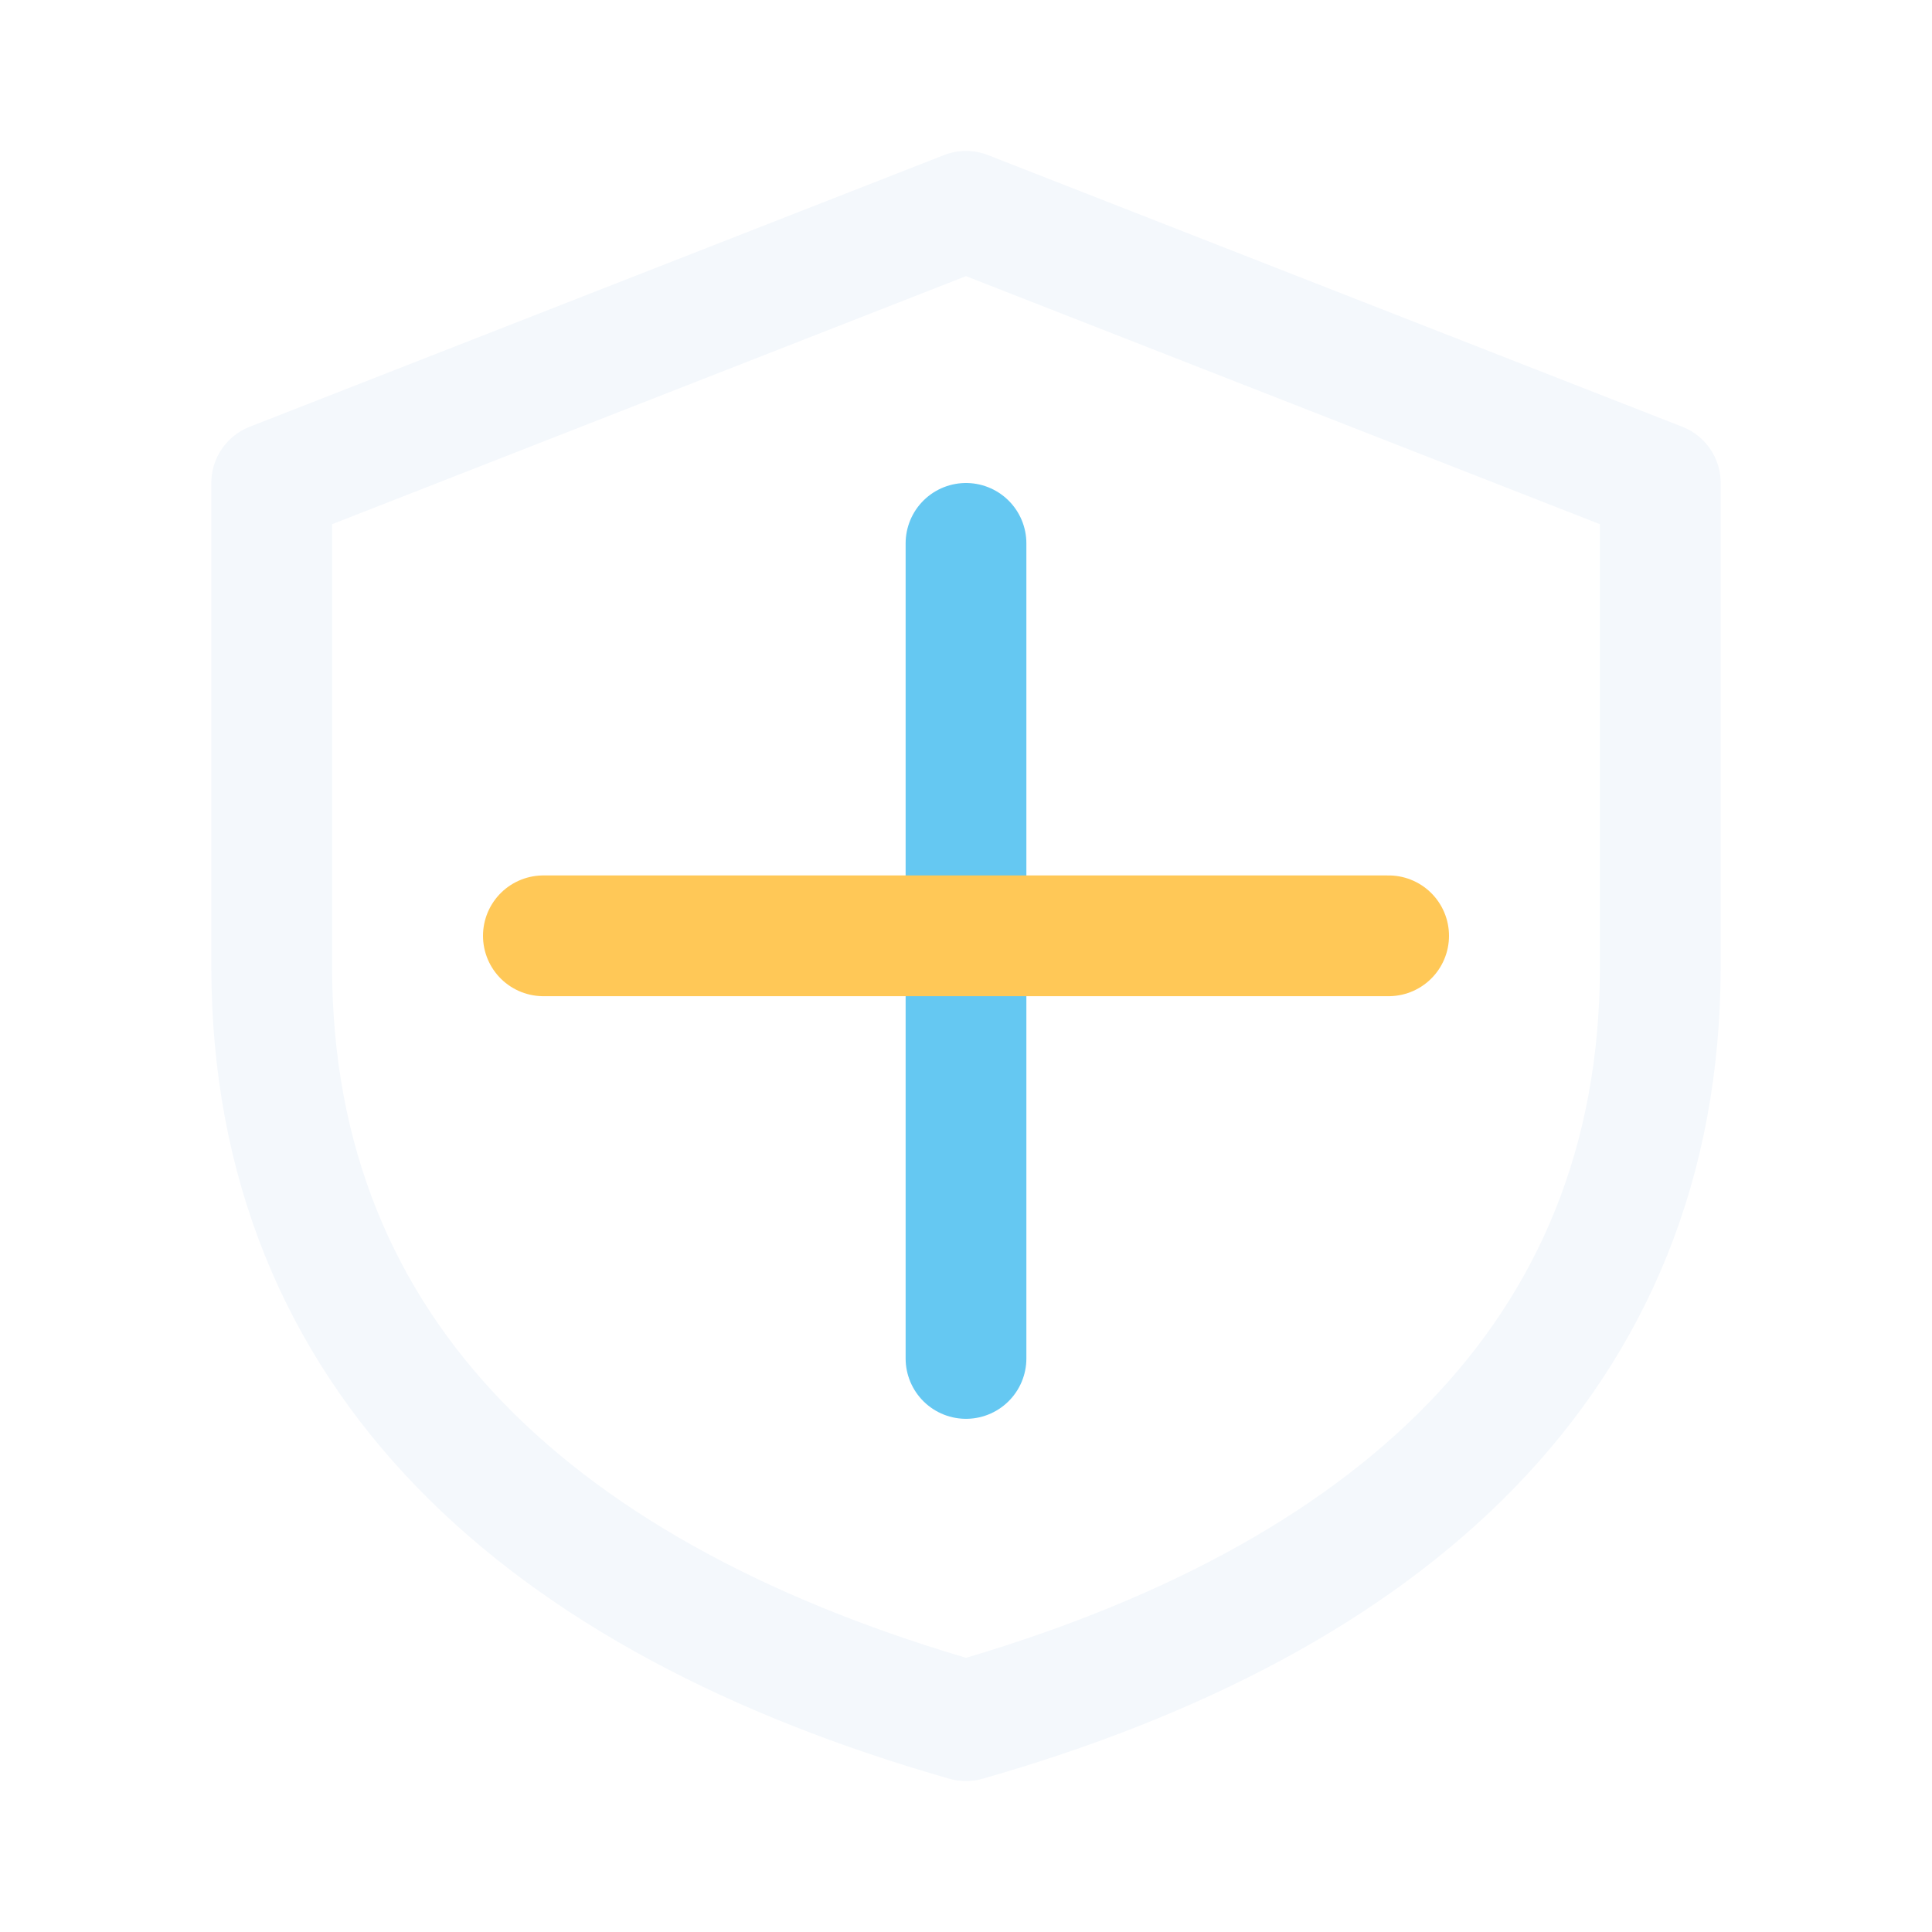
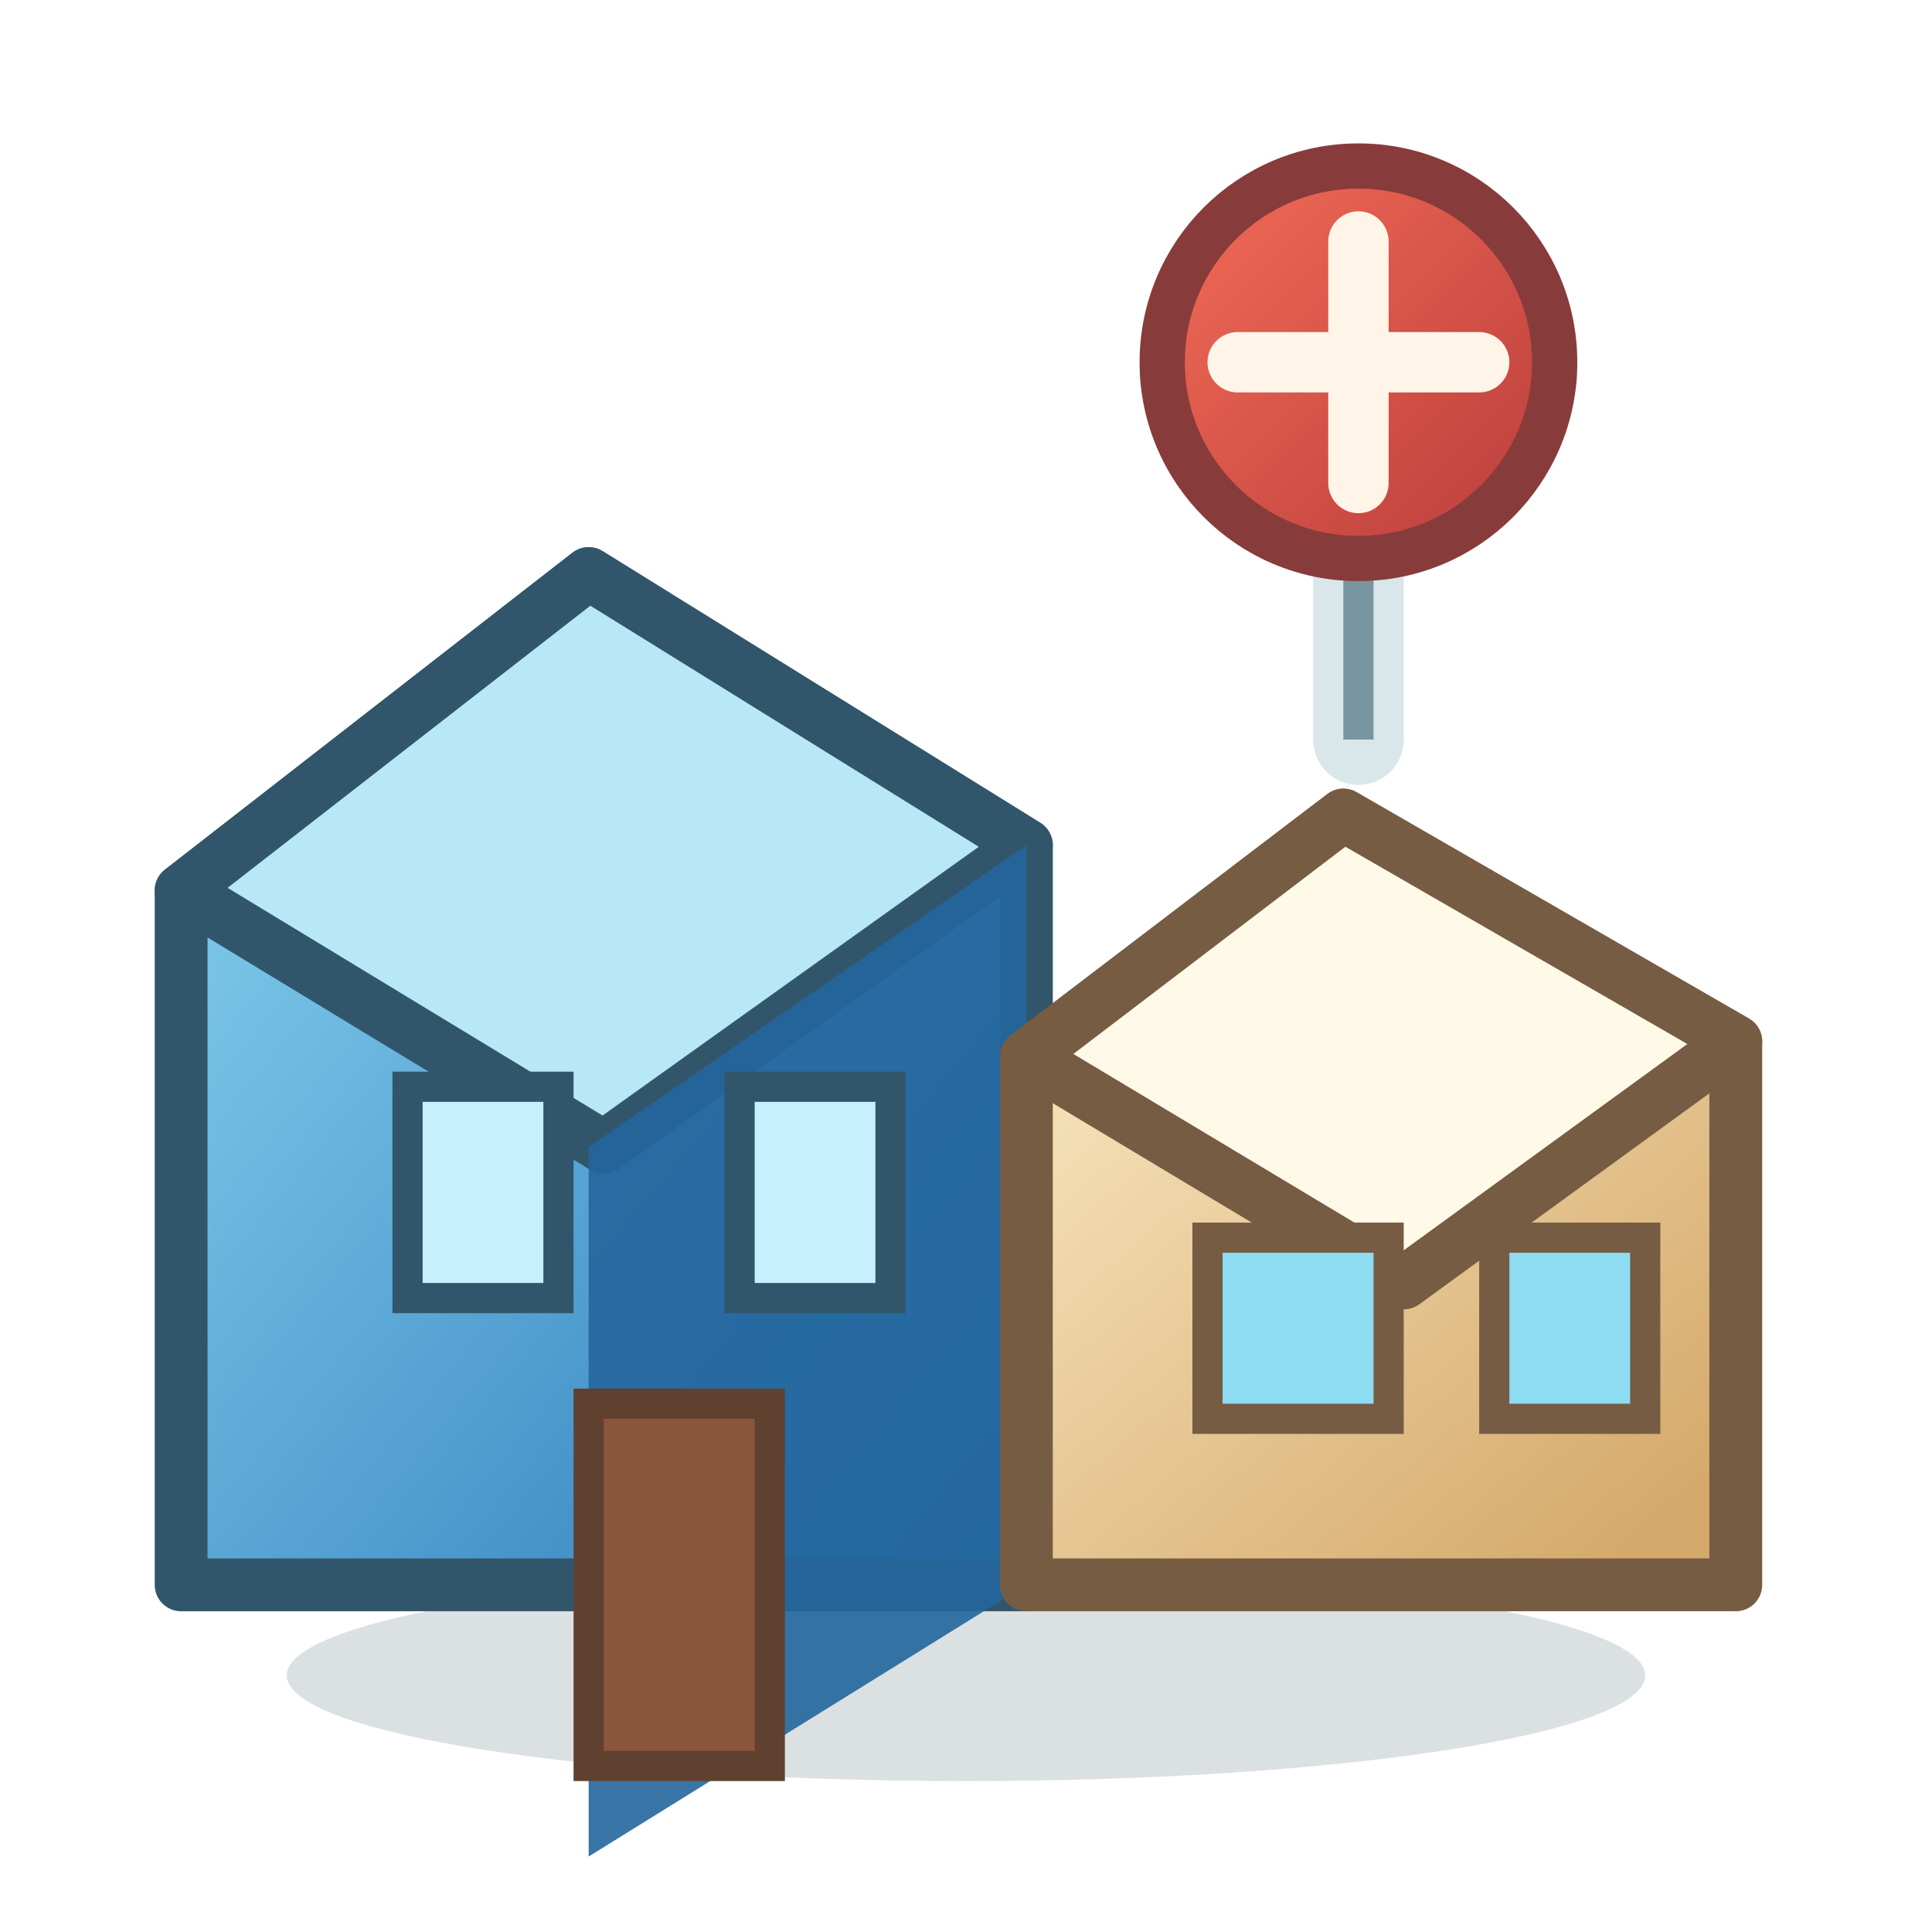
- <svg xmlns="http://www.w3.org/2000/svg" viewBox="0 0 64 64">
-   <g fill="none" stroke="#F4F8FC" stroke-width="4" stroke-linecap="round" stroke-linejoin="round">
-     <path d="M32 7 55 16v16c0 13-9 21-23 25C18 53 9 45 9 32V16z" />
-     <path d="M32 18v27" stroke="#65C8F2" />
-     <path d="M18 31h28" stroke="#FFC857" />
-   </g>
+ <svg xmlns="http://www.w3.org/2000/svg" width="128" height="128" viewBox="0 0 128 128">
+   <defs>
+     <linearGradient id="blue" x1="0" y1="0" x2="1" y2="1">
+       <stop stop-color="#8DD8F2" />
+       <stop offset="1" stop-color="#2876B9" />
+     </linearGradient>
+     <linearGradient id="cream" x1="0" y1="0" x2="0.8" y2="1">
+       <stop stop-color="#FFF2CF" />
+       <stop offset="1" stop-color="#D5A96B" />
+     </linearGradient>
+     <linearGradient id="roof" x1="0" y1="0" x2="1" y2="1">
+       <stop stop-color="#F46D58" />
+       <stop offset="1" stop-color="#B83C3A" />
+     </linearGradient>
+   </defs>
+   <ellipse cx="64" cy="111" rx="45" ry="7" fill="#18384A" opacity=".16" />
+   <path d="M12 59 39 38l29 18v49H12z" fill="url(#blue)" stroke="#31566B" stroke-width="3.5" stroke-linejoin="round" />
+   <path d="m12 59 27-21 29 18-28 20z" fill="#B8E8F5" stroke="#31566B" stroke-width="3.5" stroke-linejoin="round" />
+   <path d="M39 76 68 56v49L39 123z" fill="#24669D" opacity=".9" />
+   <path d="M27 72h10v14H27zM49 72h10v14H49z" fill="#C7F0FF" stroke="#31566B" stroke-width="2" />
+   <path d="M39 93h12v24H39z" fill="#8B573C" stroke="#60412F" stroke-width="2" />
+   <path d="m68 70 21-16 26 15v36H68z" fill="url(#cream)" stroke="#765C43" stroke-width="3.5" stroke-linejoin="round" />
+   <path d="m68 70 21-16 26 15-22 16z" fill="#FFF9E8" stroke="#765C43" stroke-width="3.5" stroke-linejoin="round" />
+   <path d="M80 82h12v12H80zM99 82h10v12H99z" fill="#8DDCF2" stroke="#765C43" stroke-width="2" />
+   <path d="M90 24v25" stroke="#D9E6EA" stroke-width="6" stroke-linecap="round" />
+   <path d="M90 24v25" stroke="#7896A2" stroke-width="2" />
+   <path d="M78 25h24" stroke="#D9E6EA" stroke-width="5" stroke-linecap="round" />
+   <path d="M90 14v20" stroke="#D9E6EA" stroke-width="5" stroke-linecap="round" />
+   <circle cx="90" cy="24" r="13" fill="url(#roof)" stroke="#873C3B" stroke-width="3" />
+   <path d="M90 16v16M82 24h16" stroke="#FFF4E8" stroke-width="4" stroke-linecap="round" />
</svg>
